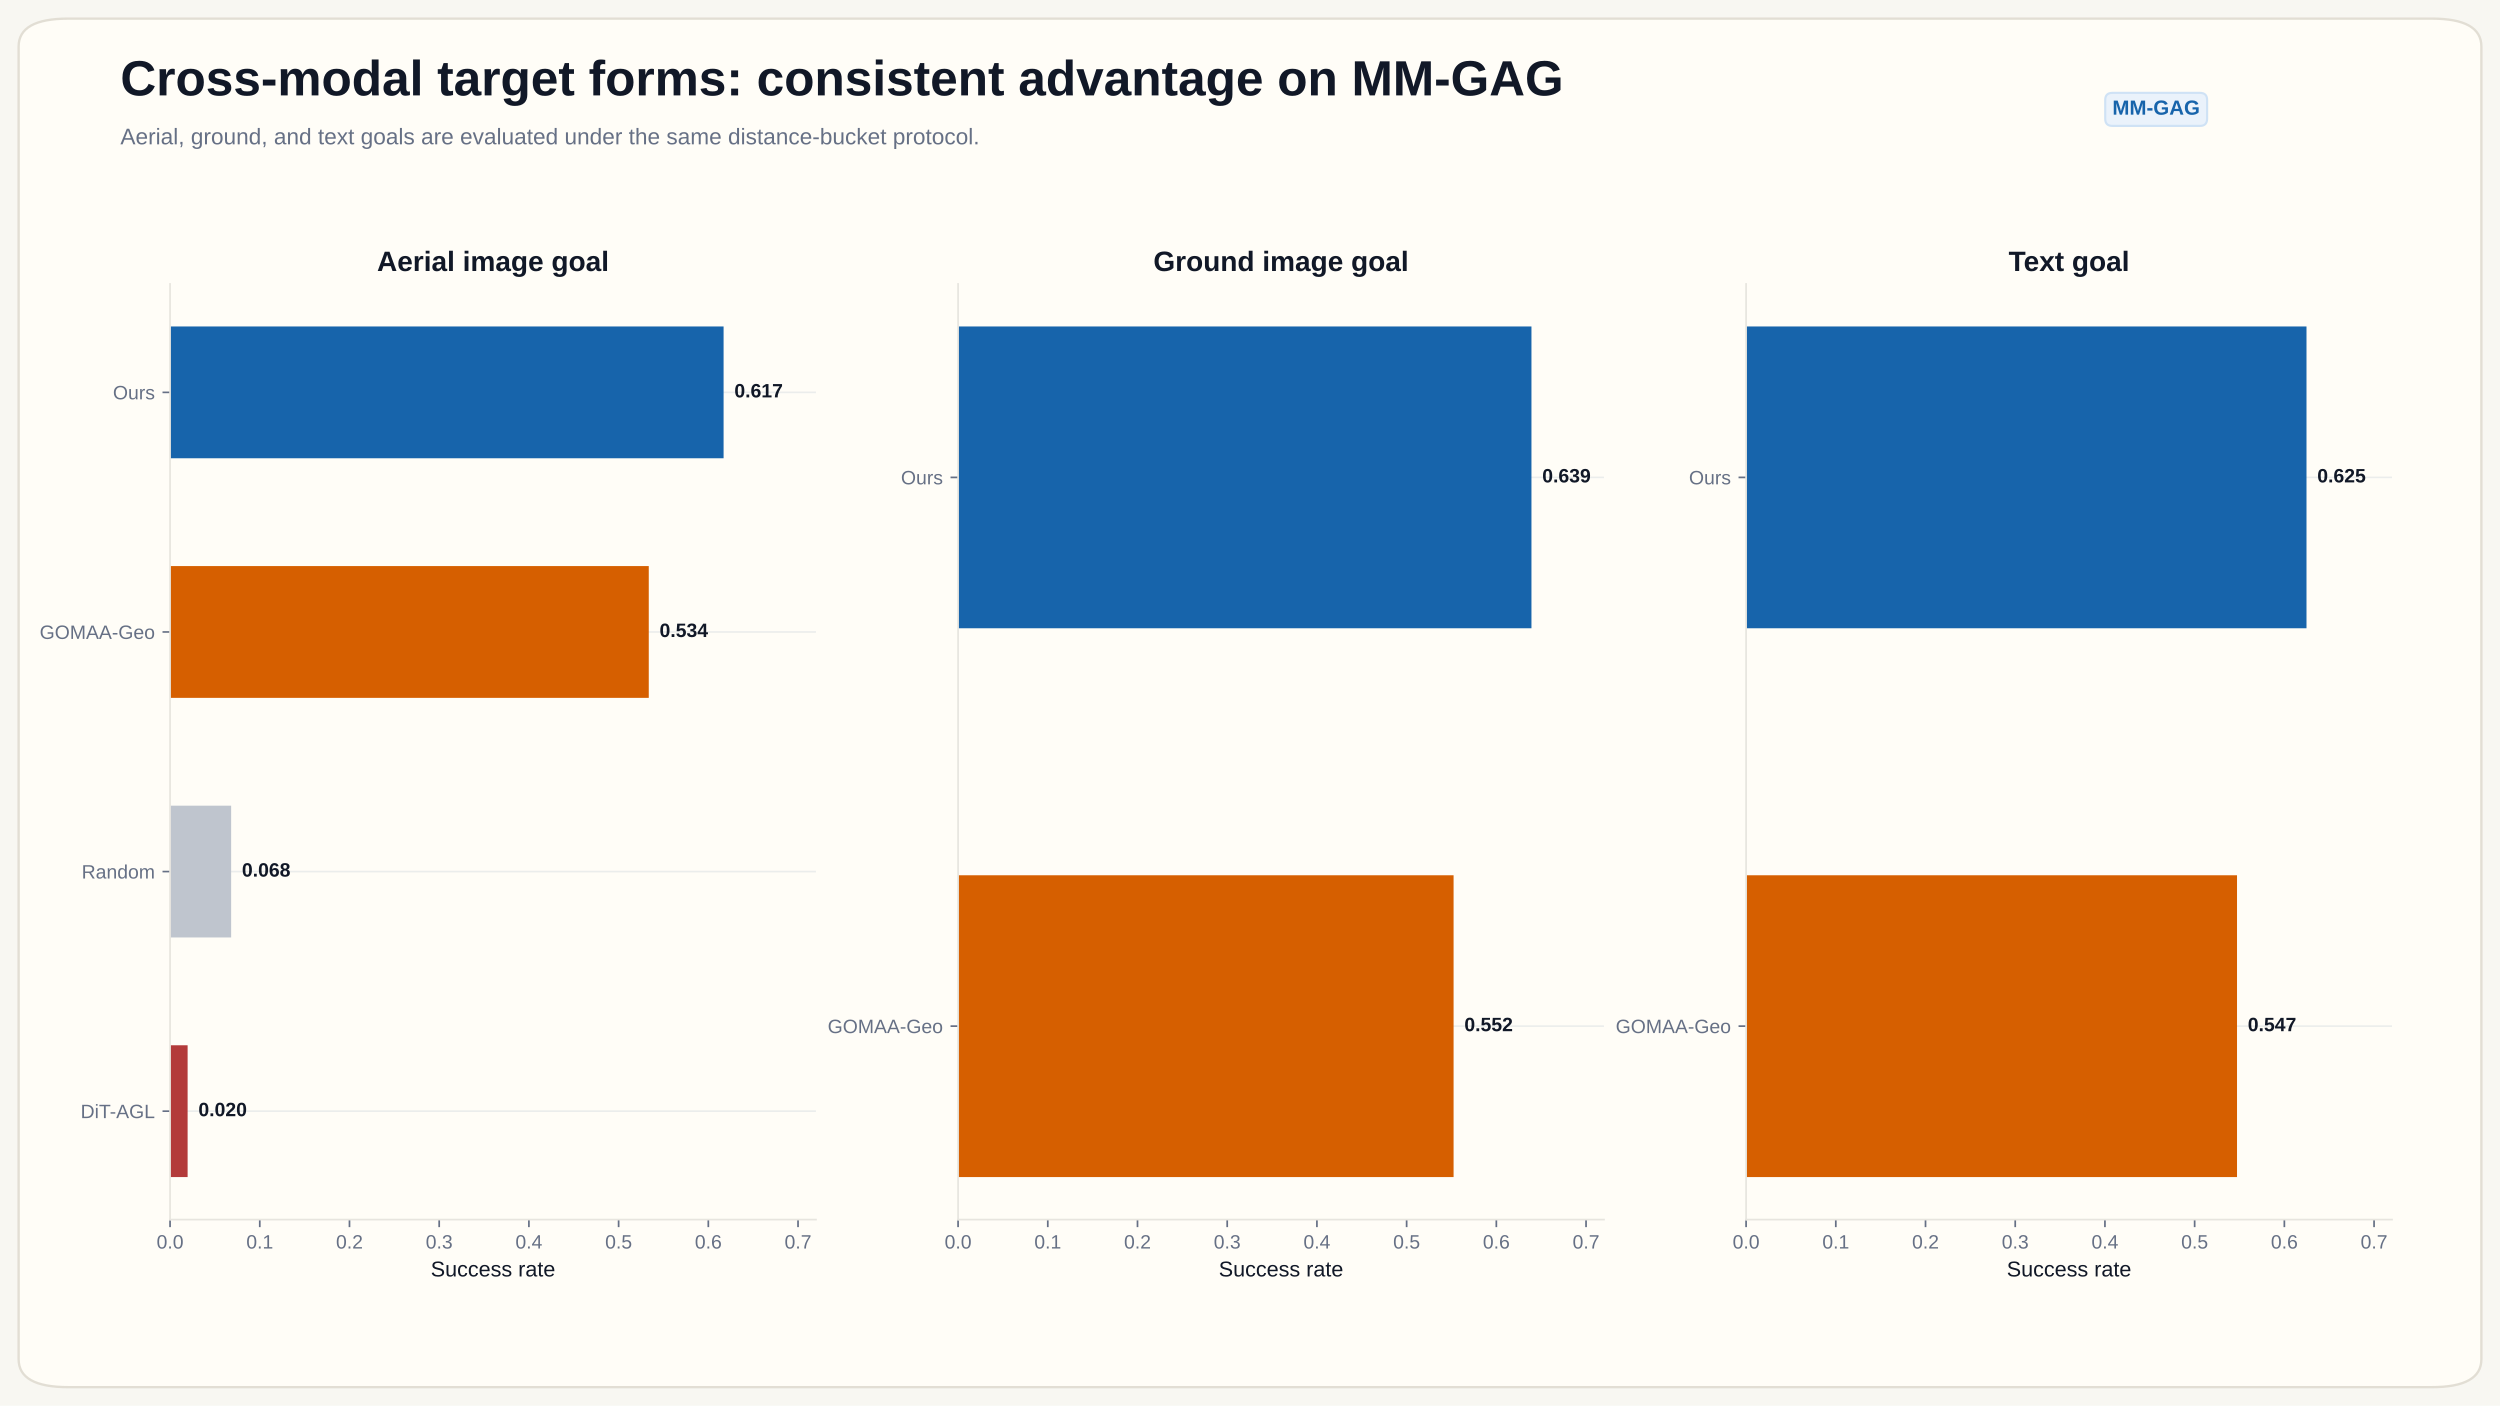
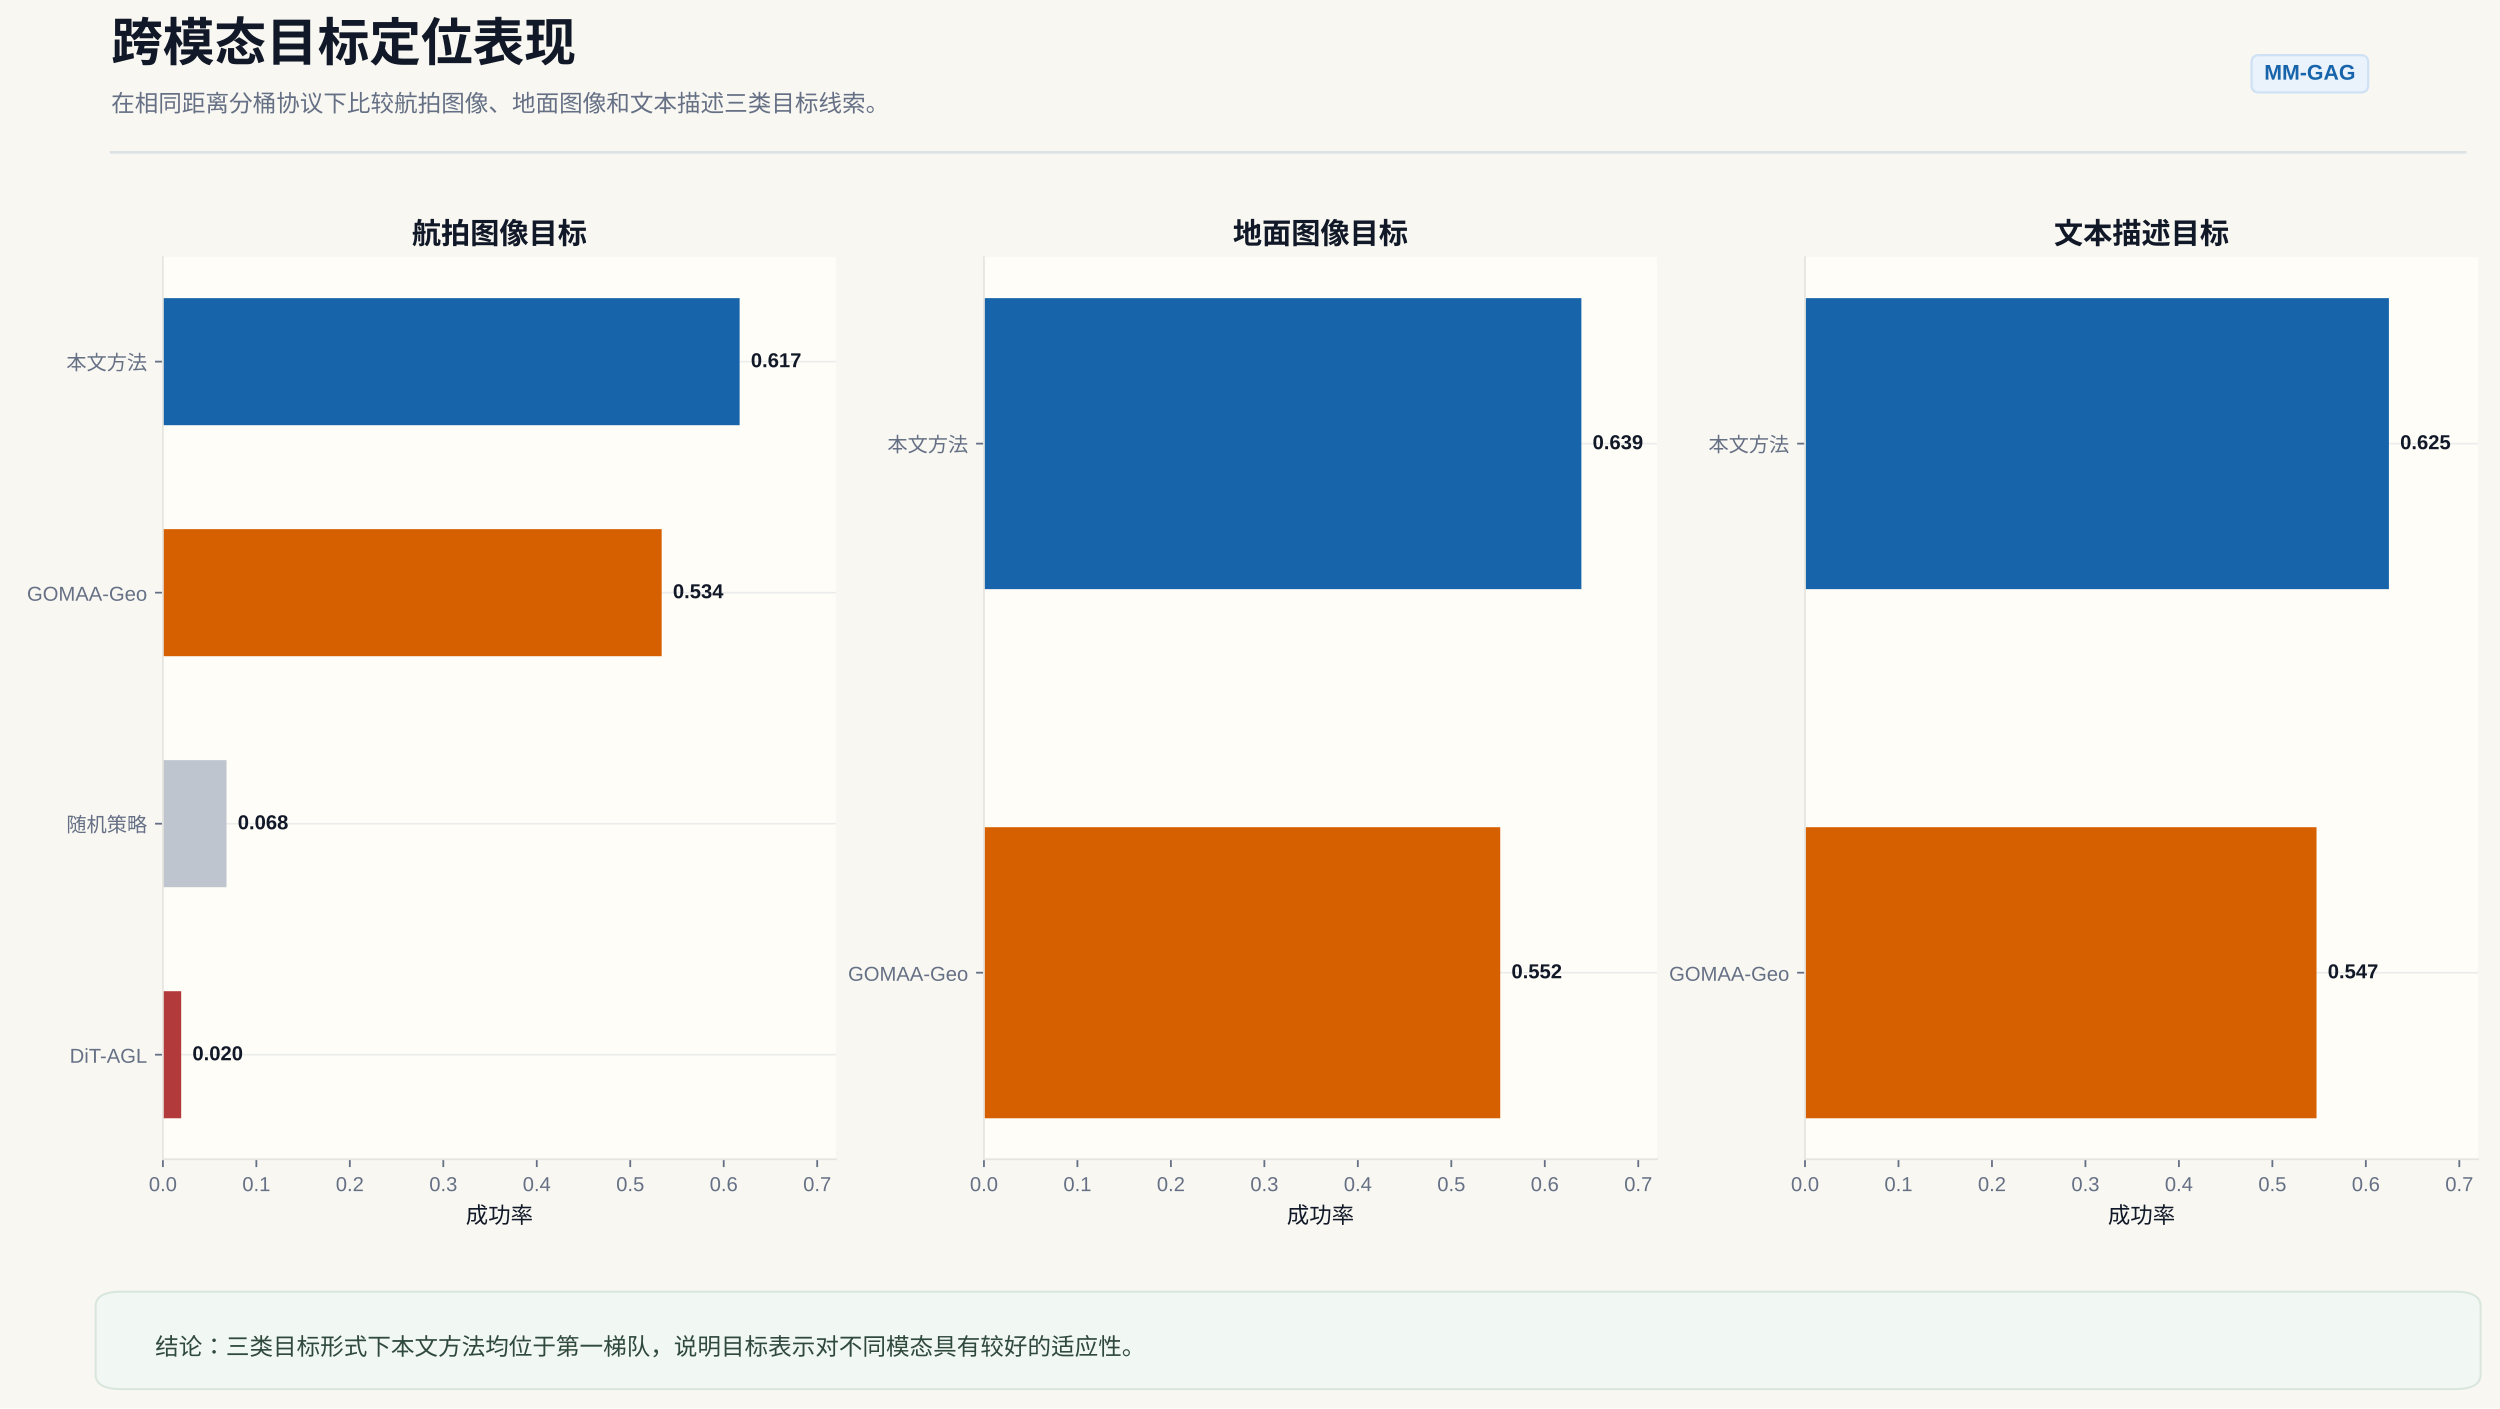
- <svg xmlns="http://www.w3.org/2000/svg" xmlns:xlink="http://www.w3.org/1999/xlink" width="1160.064pt" height="652.32pt" viewBox="0 0 1160.064 652.32" version="1.1">
+ <svg xmlns="http://www.w3.org/2000/svg" xmlns:xlink="http://www.w3.org/1999/xlink" width="1113.372pt" height="627.29pt" viewBox="0 0 1113.372 627.29" version="1.1">
  <defs>
    <style type="text/css">*{stroke-linejoin: round; stroke-linecap: butt}</style>
  </defs>
  <g id="figure_1">
    <g id="patch_1">
-       <path d="M 0 652.32 L 1160.064 652.32 L 1160.064 0 L 0 0 z " style="fill: #f8f7f2" />
+       <path d="M 0 627.29 L 1113.372 627.29 L 1113.372 0 L 0 0 z " style="fill: #f8f7f2" />
    </g>
    <g id="patch_2">
-       <path d="M 31.68 643.68 L 1128.384 643.68 Q 1151.424 643.68 1151.424 630.72 L 1151.424 21.6 Q 1151.424 8.64 1128.384 8.64 L 31.68 8.64 Q 8.64 8.64 8.64 21.6 L 8.64 630.72 Q 8.64 643.68 31.68 643.68 z " style="fill: #fffdf7; stroke: #e2ded4; stroke-width: 1.1; stroke-linejoin: miter" />
+       <path d="M 54.108 618.65 L 1093.212 618.65 Q 1104.732 618.65 1104.732 612.17 L 1104.732 581.714 Q 1104.732 575.234 1093.212 575.234 L 54.108 575.234 Q 42.588 575.234 42.588 581.714 L 42.588 612.17 Q 42.588 618.65 54.108 618.65 z " style="fill: #f1f7f3; stroke: #d9e6dd; stroke-width: 0.9; stroke-linejoin: miter" />
    </g>
    <g id="axes_1">
      <g id="patch_3">
-         <path d="M 78.912 565.92 L 378.633 565.92 L 378.633 131.76 L 78.912 131.76 z " style="fill: #fffdf7" />
+         <path d="M 72.54 516.266 L 372.261 516.266 L 372.261 114.506 L 72.54 114.506 z " style="fill: #fffdf7" />
      </g>
      <g id="matplotlib.axis_1">
        <g id="xtick_1">
          <g id="line2d_1">
            <defs>
-               <path id="m57321b0746" d="M 0 0 L 0 3.5 " style="stroke: #667085; stroke-width: 0.8" />
+               <path id="m4622703b9e" d="M 0 0 L 0 3.5 " style="stroke: #667085; stroke-width: 0.8" />
            </defs>
            <g>
-               <use xlink:href="#m57321b0746" x="78.912" y="565.92" style="fill: #667085; stroke: #667085; stroke-width: 0.8" />
+               <use xlink:href="#m4622703b9e" x="72.54" y="516.266" style="fill: #667085; stroke: #667085; stroke-width: 0.8" />
            </g>
          </g>
          <g id="text_1">
-             <text style="fill: #667085; font: 9px 'Arial', 'DejaVu Sans', 'Helvetica', sans-serif; text-anchor: middle" x="78.912" y="579.362" transform="rotate(-0 78.912 579.362)">0.0</text>
+             <text style="fill: #667085; font: 9px 'Microsoft YaHei', 'SimHei', 'Arial', 'DejaVu Sans', 'Helvetica', sans-serif; text-anchor: middle" x="72.54" y="530.46" transform="rotate(-0 72.53969 530.46)">0.0</text>
          </g>
        </g>
        <g id="xtick_2">
          <g id="line2d_2">
            <g>
-               <use xlink:href="#m57321b0746" x="120.54" y="565.92" style="fill: #667085; stroke: #667085; stroke-width: 0.8" />
+               <use xlink:href="#m4622703b9e" x="114.168" y="516.266" style="fill: #667085; stroke: #667085; stroke-width: 0.8" />
            </g>
          </g>
          <g id="text_2">
-             <text style="fill: #667085; font: 9px 'Arial', 'DejaVu Sans', 'Helvetica', sans-serif; text-anchor: middle" x="120.54" y="579.362" transform="rotate(-0 120.5399 579.362)">0.1</text>
+             <text style="fill: #667085; font: 9px 'Microsoft YaHei', 'SimHei', 'Arial', 'DejaVu Sans', 'Helvetica', sans-serif; text-anchor: middle" x="114.168" y="530.46" transform="rotate(-0 114.1676 530.46)">0.1</text>
          </g>
        </g>
        <g id="xtick_3">
          <g id="line2d_3">
            <g>
-               <use xlink:href="#m57321b0746" x="162.168" y="565.92" style="fill: #667085; stroke: #667085; stroke-width: 0.8" />
+               <use xlink:href="#m4622703b9e" x="155.796" y="516.266" style="fill: #667085; stroke: #667085; stroke-width: 0.8" />
            </g>
          </g>
          <g id="text_3">
-             <text style="fill: #667085; font: 9px 'Arial', 'DejaVu Sans', 'Helvetica', sans-serif; text-anchor: middle" x="162.168" y="579.362" transform="rotate(-0 162.1678 579.362)">0.2</text>
+             <text style="fill: #667085; font: 9px 'Microsoft YaHei', 'SimHei', 'Arial', 'DejaVu Sans', 'Helvetica', sans-serif; text-anchor: middle" x="155.796" y="530.46" transform="rotate(-0 155.7955 530.46)">0.2</text>
          </g>
        </g>
        <g id="xtick_4">
          <g id="line2d_4">
            <g>
-               <use xlink:href="#m57321b0746" x="203.796" y="565.92" style="fill: #667085; stroke: #667085; stroke-width: 0.8" />
+               <use xlink:href="#m4622703b9e" x="197.423" y="516.266" style="fill: #667085; stroke: #667085; stroke-width: 0.8" />
            </g>
          </g>
          <g id="text_4">
-             <text style="fill: #667085; font: 9px 'Arial', 'DejaVu Sans', 'Helvetica', sans-serif; text-anchor: middle" x="203.796" y="579.362" transform="rotate(-0 203.7957 579.362)">0.3</text>
+             <text style="fill: #667085; font: 9px 'Microsoft YaHei', 'SimHei', 'Arial', 'DejaVu Sans', 'Helvetica', sans-serif; text-anchor: middle" x="197.423" y="530.46" transform="rotate(-0 197.4234 530.46)">0.3</text>
          </g>
        </g>
        <g id="xtick_5">
          <g id="line2d_5">
            <g>
-               <use xlink:href="#m57321b0746" x="245.424" y="565.92" style="fill: #667085; stroke: #667085; stroke-width: 0.8" />
+               <use xlink:href="#m4622703b9e" x="239.051" y="516.266" style="fill: #667085; stroke: #667085; stroke-width: 0.8" />
            </g>
          </g>
          <g id="text_5">
-             <text style="fill: #667085; font: 9px 'Arial', 'DejaVu Sans', 'Helvetica', sans-serif; text-anchor: middle" x="245.424" y="579.362" transform="rotate(-0 245.4236 579.362)">0.4</text>
+             <text style="fill: #667085; font: 9px 'Microsoft YaHei', 'SimHei', 'Arial', 'DejaVu Sans', 'Helvetica', sans-serif; text-anchor: middle" x="239.051" y="530.46" transform="rotate(-0 239.0513 530.46)">0.4</text>
          </g>
        </g>
        <g id="xtick_6">
          <g id="line2d_6">
            <g>
-               <use xlink:href="#m57321b0746" x="287.052" y="565.92" style="fill: #667085; stroke: #667085; stroke-width: 0.8" />
+               <use xlink:href="#m4622703b9e" x="280.679" y="516.266" style="fill: #667085; stroke: #667085; stroke-width: 0.8" />
            </g>
          </g>
          <g id="text_6">
-             <text style="fill: #667085; font: 9px 'Arial', 'DejaVu Sans', 'Helvetica', sans-serif; text-anchor: middle" x="287.052" y="579.362" transform="rotate(-0 287.0515 579.362)">0.5</text>
+             <text style="fill: #667085; font: 9px 'Microsoft YaHei', 'SimHei', 'Arial', 'DejaVu Sans', 'Helvetica', sans-serif; text-anchor: middle" x="280.679" y="530.46" transform="rotate(-0 280.6792 530.46)">0.5</text>
          </g>
        </g>
        <g id="xtick_7">
          <g id="line2d_7">
            <g>
-               <use xlink:href="#m57321b0746" x="328.679" y="565.92" style="fill: #667085; stroke: #667085; stroke-width: 0.8" />
+               <use xlink:href="#m4622703b9e" x="322.307" y="516.266" style="fill: #667085; stroke: #667085; stroke-width: 0.8" />
            </g>
          </g>
          <g id="text_7">
-             <text style="fill: #667085; font: 9px 'Arial', 'DejaVu Sans', 'Helvetica', sans-serif; text-anchor: middle" x="328.679" y="579.362" transform="rotate(-0 328.6794 579.362)">0.6</text>
+             <text style="fill: #667085; font: 9px 'Microsoft YaHei', 'SimHei', 'Arial', 'DejaVu Sans', 'Helvetica', sans-serif; text-anchor: middle" x="322.307" y="530.46" transform="rotate(-0 322.3071 530.46)">0.6</text>
          </g>
        </g>
        <g id="xtick_8">
          <g id="line2d_8">
            <g>
-               <use xlink:href="#m57321b0746" x="370.307" y="565.92" style="fill: #667085; stroke: #667085; stroke-width: 0.8" />
+               <use xlink:href="#m4622703b9e" x="363.935" y="516.266" style="fill: #667085; stroke: #667085; stroke-width: 0.8" />
            </g>
          </g>
          <g id="text_8">
-             <text style="fill: #667085; font: 9px 'Arial', 'DejaVu Sans', 'Helvetica', sans-serif; text-anchor: middle" x="370.307" y="579.362" transform="rotate(-0 370.3073 579.362)">0.7</text>
+             <text style="fill: #667085; font: 9px 'Microsoft YaHei', 'SimHei', 'Arial', 'DejaVu Sans', 'Helvetica', sans-serif; text-anchor: middle" x="363.935" y="530.46" transform="rotate(-0 363.935 530.46)">0.7</text>
          </g>
        </g>
        <g id="text_9">
-           <text style="fill: #111827; font: 10px 'Arial', 'DejaVu Sans', 'Helvetica', sans-serif; text-anchor: middle" x="228.772" y="592.309" transform="rotate(-0 228.7725 592.3086)">Success rate</text>
+           <text style="fill: #111827; font: 10px 'Microsoft YaHei', 'SimHei', 'Arial', 'DejaVu Sans', 'Helvetica', sans-serif; text-anchor: middle" x="222.4" y="544.691" transform="rotate(-0 222.4002 544.6911)">成功率</text>
        </g>
      </g>
      <g id="matplotlib.axis_2">
        <g id="ytick_1">
          <g id="line2d_9">
-             <path d="M 78.912 515.611 L 378.633 515.611 " clip-path="url(#p03fe9d883c)" style="fill: none; stroke: #cbd3dc; stroke-opacity: 0.38; stroke-width: 0.75; stroke-linecap: square" />
+             <path d="M 72.54 469.711 L 372.261 469.711 " clip-path="url(#p944c4568ec)" style="fill: none; stroke: #cbd3dc; stroke-opacity: 0.38; stroke-width: 0.75; stroke-linecap: square" />
          </g>
          <g id="line2d_10">
            <defs>
-               <path id="mf13cd14698" d="M 0 0 L -3.5 0 " style="stroke: #667085; stroke-width: 0.8" />
+               <path id="mf9c8699736" d="M 0 0 L -3.5 0 " style="stroke: #667085; stroke-width: 0.8" />
            </defs>
            <g>
-               <use xlink:href="#mf13cd14698" x="78.912" y="515.611" style="fill: #667085; stroke: #667085; stroke-width: 0.8" />
+               <use xlink:href="#mf9c8699736" x="72.54" y="469.711" style="fill: #667085; stroke: #667085; stroke-width: 0.8" />
            </g>
          </g>
          <g id="text_10">
-             <text style="fill: #667085; font: 9px 'Arial', 'DejaVu Sans', 'Helvetica', sans-serif; text-anchor: end" x="71.912" y="518.832" transform="rotate(-0 71.912 518.8318)">DiT-AGL</text>
+             <text style="fill: #667085; font: 9px 'Microsoft YaHei', 'SimHei', 'Arial', 'DejaVu Sans', 'Helvetica', sans-serif; text-anchor: end" x="65.54" y="473.308" transform="rotate(-0 65.53969 473.308)">DiT-AGL</text>
          </g>
        </g>
        <g id="ytick_2">
          <g id="line2d_11">
-             <path d="M 78.912 404.43 L 378.633 404.43 " clip-path="url(#p03fe9d883c)" style="fill: none; stroke: #cbd3dc; stroke-opacity: 0.38; stroke-width: 0.75; stroke-linecap: square" />
+             <path d="M 72.54 366.827 L 372.261 366.827 " clip-path="url(#p944c4568ec)" style="fill: none; stroke: #cbd3dc; stroke-opacity: 0.38; stroke-width: 0.75; stroke-linecap: square" />
          </g>
          <g id="line2d_12">
            <g>
-               <use xlink:href="#mf13cd14698" x="78.912" y="404.43" style="fill: #667085; stroke: #667085; stroke-width: 0.8" />
+               <use xlink:href="#mf9c8699736" x="72.54" y="366.827" style="fill: #667085; stroke: #667085; stroke-width: 0.8" />
            </g>
          </g>
          <g id="text_11">
-             <text style="fill: #667085; font: 9px 'Arial', 'DejaVu Sans', 'Helvetica', sans-serif; text-anchor: end" x="71.912" y="407.651" transform="rotate(-0 71.912 407.6513)">Random</text>
+             <text style="fill: #667085; font: 9px 'Microsoft YaHei', 'SimHei', 'Arial', 'DejaVu Sans', 'Helvetica', sans-serif; text-anchor: end" x="65.54" y="370.425" transform="rotate(-0 65.53969 370.4246)">随机策略</text>
          </g>
        </g>
        <g id="ytick_3">
          <g id="line2d_13">
-             <path d="M 78.912 293.25 L 378.633 293.25 " clip-path="url(#p03fe9d883c)" style="fill: none; stroke: #cbd3dc; stroke-opacity: 0.38; stroke-width: 0.75; stroke-linecap: square" />
+             <path d="M 72.54 263.944 L 372.261 263.944 " clip-path="url(#p944c4568ec)" style="fill: none; stroke: #cbd3dc; stroke-opacity: 0.38; stroke-width: 0.75; stroke-linecap: square" />
          </g>
          <g id="line2d_14">
            <g>
-               <use xlink:href="#mf13cd14698" x="78.912" y="293.25" style="fill: #667085; stroke: #667085; stroke-width: 0.8" />
+               <use xlink:href="#mf9c8699736" x="72.54" y="263.944" style="fill: #667085; stroke: #667085; stroke-width: 0.8" />
            </g>
          </g>
          <g id="text_12">
-             <text style="fill: #667085; font: 9px 'Arial', 'DejaVu Sans', 'Helvetica', sans-serif; text-anchor: end" x="71.912" y="296.471" transform="rotate(-0 71.912 296.4707)">GOMAA-Geo</text>
+             <text style="fill: #667085; font: 9px 'Microsoft YaHei', 'SimHei', 'Arial', 'DejaVu Sans', 'Helvetica', sans-serif; text-anchor: end" x="65.54" y="267.541" transform="rotate(-0 65.53969 267.5411)">GOMAA-Geo</text>
          </g>
        </g>
        <g id="ytick_4">
          <g id="line2d_15">
-             <path d="M 78.912 182.069 L 378.633 182.069 " clip-path="url(#p03fe9d883c)" style="fill: none; stroke: #cbd3dc; stroke-opacity: 0.38; stroke-width: 0.75; stroke-linecap: square" />
+             <path d="M 72.54 161.06 L 372.261 161.06 " clip-path="url(#p944c4568ec)" style="fill: none; stroke: #cbd3dc; stroke-opacity: 0.38; stroke-width: 0.75; stroke-linecap: square" />
          </g>
          <g id="line2d_16">
            <g>
-               <use xlink:href="#mf13cd14698" x="78.912" y="182.069" style="fill: #667085; stroke: #667085; stroke-width: 0.8" />
+               <use xlink:href="#mf9c8699736" x="72.54" y="161.06" style="fill: #667085; stroke: #667085; stroke-width: 0.8" />
            </g>
          </g>
          <g id="text_13">
-             <text style="fill: #667085; font: 9px 'Arial', 'DejaVu Sans', 'Helvetica', sans-serif; text-anchor: end" x="71.912" y="185.29" transform="rotate(-0 71.912 185.2902)">Ours</text>
+             <text style="fill: #667085; font: 9px 'Microsoft YaHei', 'SimHei', 'Arial', 'DejaVu Sans', 'Helvetica', sans-serif; text-anchor: end" x="65.54" y="164.658" transform="rotate(-0 65.53969 164.6576)">本文方法</text>
          </g>
        </g>
      </g>
      <g id="patch_4">
-         <path d="M 78.912 546.185 L 87.06 546.185 L 87.06 485.036 L 78.912 485.036 z " clip-path="url(#p03fe9d883c)" style="fill: #b33a3a" />
+         <path d="M 72.54 498.004 L 80.688 498.004 L 80.688 441.418 L 72.54 441.418 z " clip-path="url(#p944c4568ec)" style="fill: #b33a3a" />
      </g>
      <g id="patch_5">
-         <path d="M 78.912 435.005 L 107.254 435.005 L 107.254 373.856 L 78.912 373.856 z " clip-path="url(#p03fe9d883c)" style="fill: #bfc5ce" />
+         <path d="M 72.54 395.12 L 100.882 395.12 L 100.882 338.534 L 72.54 338.534 z " clip-path="url(#p944c4568ec)" style="fill: #bfc5ce" />
      </g>
      <g id="patch_6">
-         <path d="M 78.912 323.824 L 301.046 323.824 L 301.046 262.675 L 78.912 262.675 z " clip-path="url(#p03fe9d883c)" style="fill: #d65f00" />
+         <path d="M 72.54 292.237 L 294.673 292.237 L 294.673 235.651 L 72.54 235.651 z " clip-path="url(#p944c4568ec)" style="fill: #d65f00" />
      </g>
      <g id="patch_7">
-         <path d="M 78.912 212.644 L 335.765 212.644 L 335.765 151.495 L 78.912 151.495 z " clip-path="url(#p03fe9d883c)" style="fill: #1764ab" />
+         <path d="M 72.54 189.353 L 329.393 189.353 L 329.393 132.767 L 72.54 132.767 z " clip-path="url(#p944c4568ec)" style="fill: #1764ab" />
      </g>
      <g id="patch_8">
-         <path d="M 78.912 565.92 L 78.912 131.76 " style="fill: none; stroke: #e7e5df; stroke-width: 0.8; stroke-linejoin: miter; stroke-linecap: square" />
+         <path d="M 72.54 516.266 L 72.54 114.506 " style="fill: none; stroke: #e7e5df; stroke-width: 0.8; stroke-linejoin: miter; stroke-linecap: square" />
      </g>
      <g id="patch_9">
-         <path d="M 78.912 565.92 L 378.633 565.92 " style="fill: none; stroke: #e7e5df; stroke-width: 0.8; stroke-linejoin: miter; stroke-linecap: square" />
+         <path d="M 72.54 516.266 L 372.261 516.266 " style="fill: none; stroke: #e7e5df; stroke-width: 0.8; stroke-linejoin: miter; stroke-linecap: square" />
      </g>
      <g id="text_14">
-         <text style="fill: #111827; font: 700 9px 'Arial', 'DejaVu Sans', 'Helvetica', sans-serif; text-anchor: start" x="92.056" y="517.944" transform="rotate(-0 92.05579 517.9438)">0.020</text>
+         <text style="fill: #111827; font: 700 9px 'Microsoft YaHei', 'SimHei', 'Arial', 'DejaVu Sans', 'Helvetica', sans-serif; text-anchor: start" x="85.683" y="472.189" transform="rotate(-0 85.68348 472.1894)">0.020</text>
      </g>
      <g id="text_15">
-         <text style="fill: #111827; font: 700 9px 'Arial', 'DejaVu Sans', 'Helvetica', sans-serif; text-anchor: start" x="112.25" y="406.763" transform="rotate(-0 112.2498 406.7632)">0.068</text>
+         <text style="fill: #111827; font: 700 9px 'Microsoft YaHei', 'SimHei', 'Arial', 'DejaVu Sans', 'Helvetica', sans-serif; text-anchor: start" x="105.877" y="369.306" transform="rotate(-0 105.8774 369.3059)">0.068</text>
      </g>
      <g id="text_16">
-         <text style="fill: #111827; font: 700 9px 'Arial', 'DejaVu Sans', 'Helvetica', sans-serif; text-anchor: start" x="306.041" y="295.583" transform="rotate(-0 306.0409 295.5827)">0.534</text>
+         <text style="fill: #111827; font: 700 9px 'Microsoft YaHei', 'SimHei', 'Arial', 'DejaVu Sans', 'Helvetica', sans-serif; text-anchor: start" x="299.669" y="266.422" transform="rotate(-0 299.6686 266.4224)">0.534</text>
      </g>
      <g id="text_17">
-         <text style="fill: #111827; font: 700 9px 'Arial', 'DejaVu Sans', 'Helvetica', sans-serif; text-anchor: start" x="340.76" y="184.402" transform="rotate(-0 340.7604 184.4022)">0.617</text>
+         <text style="fill: #111827; font: 700 9px 'Microsoft YaHei', 'SimHei', 'Arial', 'DejaVu Sans', 'Helvetica', sans-serif; text-anchor: start" x="334.388" y="163.539" transform="rotate(-0 334.3881 163.5389)">0.617</text>
      </g>
      <g id="text_18">
-         <text style="fill: #111827; font: 700 13px 'Arial', 'DejaVu Sans', 'Helvetica', sans-serif; text-anchor: middle" x="228.772" y="125.76" transform="rotate(-0 228.7725 125.76)">Aerial image goal</text>
+         <text style="fill: #111827; font: 700 13px 'Microsoft YaHei', 'SimHei', 'Arial', 'DejaVu Sans', 'Helvetica', sans-serif; text-anchor: middle" x="222.4" y="108.506" transform="rotate(-0 222.4002 108.5056)">航拍图像目标</text>
      </g>
    </g>
    <g id="axes_2">
      <g id="patch_10">
-         <path d="M 444.572 565.92 L 744.292 565.92 L 744.292 131.76 L 444.572 131.76 z " style="fill: #fffdf7" />
+         <path d="M 438.199 516.266 L 737.92 516.266 L 737.92 114.506 L 438.199 114.506 z " style="fill: #fffdf7" />
      </g>
      <g id="matplotlib.axis_3">
        <g id="xtick_9">
          <g id="line2d_17">
            <g>
-               <use xlink:href="#m57321b0746" x="444.572" y="565.92" style="fill: #667085; stroke: #667085; stroke-width: 0.8" />
+               <use xlink:href="#m4622703b9e" x="438.199" y="516.266" style="fill: #667085; stroke: #667085; stroke-width: 0.8" />
            </g>
          </g>
          <g id="text_19">
-             <text style="fill: #667085; font: 9px 'Arial', 'DejaVu Sans', 'Helvetica', sans-serif; text-anchor: middle" x="444.572" y="579.362" transform="rotate(-0 444.5715 579.362)">0.0</text>
+             <text style="fill: #667085; font: 9px 'Microsoft YaHei', 'SimHei', 'Arial', 'DejaVu Sans', 'Helvetica', sans-serif; text-anchor: middle" x="438.199" y="530.46" transform="rotate(-0 438.1992 530.46)">0.0</text>
          </g>
        </g>
        <g id="xtick_10">
          <g id="line2d_18">
            <g>
-               <use xlink:href="#m57321b0746" x="486.199" y="565.92" style="fill: #667085; stroke: #667085; stroke-width: 0.8" />
+               <use xlink:href="#m4622703b9e" x="479.827" y="516.266" style="fill: #667085; stroke: #667085; stroke-width: 0.8" />
            </g>
          </g>
          <g id="text_20">
-             <text style="fill: #667085; font: 9px 'Arial', 'DejaVu Sans', 'Helvetica', sans-serif; text-anchor: middle" x="486.199" y="579.362" transform="rotate(-0 486.1994 579.362)">0.1</text>
+             <text style="fill: #667085; font: 9px 'Microsoft YaHei', 'SimHei', 'Arial', 'DejaVu Sans', 'Helvetica', sans-serif; text-anchor: middle" x="479.827" y="530.46" transform="rotate(-0 479.8271 530.46)">0.1</text>
          </g>
        </g>
        <g id="xtick_11">
          <g id="line2d_19">
            <g>
-               <use xlink:href="#m57321b0746" x="527.827" y="565.92" style="fill: #667085; stroke: #667085; stroke-width: 0.8" />
+               <use xlink:href="#m4622703b9e" x="521.455" y="516.266" style="fill: #667085; stroke: #667085; stroke-width: 0.8" />
            </g>
          </g>
          <g id="text_21">
-             <text style="fill: #667085; font: 9px 'Arial', 'DejaVu Sans', 'Helvetica', sans-serif; text-anchor: middle" x="527.827" y="579.362" transform="rotate(-0 527.8273 579.362)">0.2</text>
+             <text style="fill: #667085; font: 9px 'Microsoft YaHei', 'SimHei', 'Arial', 'DejaVu Sans', 'Helvetica', sans-serif; text-anchor: middle" x="521.455" y="530.46" transform="rotate(-0 521.455 530.46)">0.2</text>
          </g>
        </g>
        <g id="xtick_12">
          <g id="line2d_20">
            <g>
-               <use xlink:href="#m57321b0746" x="569.455" y="565.92" style="fill: #667085; stroke: #667085; stroke-width: 0.8" />
+               <use xlink:href="#m4622703b9e" x="563.083" y="516.266" style="fill: #667085; stroke: #667085; stroke-width: 0.8" />
            </g>
          </g>
          <g id="text_22">
-             <text style="fill: #667085; font: 9px 'Arial', 'DejaVu Sans', 'Helvetica', sans-serif; text-anchor: middle" x="569.455" y="579.362" transform="rotate(-0 569.4553 579.362)">0.3</text>
+             <text style="fill: #667085; font: 9px 'Microsoft YaHei', 'SimHei', 'Arial', 'DejaVu Sans', 'Helvetica', sans-serif; text-anchor: middle" x="563.083" y="530.46" transform="rotate(-0 563.0829 530.46)">0.3</text>
          </g>
        </g>
        <g id="xtick_13">
          <g id="line2d_21">
            <g>
-               <use xlink:href="#m57321b0746" x="611.083" y="565.92" style="fill: #667085; stroke: #667085; stroke-width: 0.8" />
+               <use xlink:href="#m4622703b9e" x="604.711" y="516.266" style="fill: #667085; stroke: #667085; stroke-width: 0.8" />
            </g>
          </g>
          <g id="text_23">
-             <text style="fill: #667085; font: 9px 'Arial', 'DejaVu Sans', 'Helvetica', sans-serif; text-anchor: middle" x="611.083" y="579.362" transform="rotate(-0 611.0832 579.362)">0.4</text>
+             <text style="fill: #667085; font: 9px 'Microsoft YaHei', 'SimHei', 'Arial', 'DejaVu Sans', 'Helvetica', sans-serif; text-anchor: middle" x="604.711" y="530.46" transform="rotate(-0 604.7109 530.46)">0.4</text>
          </g>
        </g>
        <g id="xtick_14">
          <g id="line2d_22">
            <g>
-               <use xlink:href="#m57321b0746" x="652.711" y="565.92" style="fill: #667085; stroke: #667085; stroke-width: 0.8" />
+               <use xlink:href="#m4622703b9e" x="646.339" y="516.266" style="fill: #667085; stroke: #667085; stroke-width: 0.8" />
            </g>
          </g>
          <g id="text_24">
-             <text style="fill: #667085; font: 9px 'Arial', 'DejaVu Sans', 'Helvetica', sans-serif; text-anchor: middle" x="652.711" y="579.362" transform="rotate(-0 652.7111 579.362)">0.5</text>
+             <text style="fill: #667085; font: 9px 'Microsoft YaHei', 'SimHei', 'Arial', 'DejaVu Sans', 'Helvetica', sans-serif; text-anchor: middle" x="646.339" y="530.46" transform="rotate(-0 646.3388 530.46)">0.5</text>
          </g>
        </g>
        <g id="xtick_15">
          <g id="line2d_23">
            <g>
-               <use xlink:href="#m57321b0746" x="694.339" y="565.92" style="fill: #667085; stroke: #667085; stroke-width: 0.8" />
+               <use xlink:href="#m4622703b9e" x="687.967" y="516.266" style="fill: #667085; stroke: #667085; stroke-width: 0.8" />
            </g>
          </g>
          <g id="text_25">
-             <text style="fill: #667085; font: 9px 'Arial', 'DejaVu Sans', 'Helvetica', sans-serif; text-anchor: middle" x="694.339" y="579.362" transform="rotate(-0 694.339 579.362)">0.6</text>
+             <text style="fill: #667085; font: 9px 'Microsoft YaHei', 'SimHei', 'Arial', 'DejaVu Sans', 'Helvetica', sans-serif; text-anchor: middle" x="687.967" y="530.46" transform="rotate(-0 687.9667 530.46)">0.6</text>
          </g>
        </g>
        <g id="xtick_16">
          <g id="line2d_24">
            <g>
-               <use xlink:href="#m57321b0746" x="735.967" y="565.92" style="fill: #667085; stroke: #667085; stroke-width: 0.8" />
+               <use xlink:href="#m4622703b9e" x="729.595" y="516.266" style="fill: #667085; stroke: #667085; stroke-width: 0.8" />
            </g>
          </g>
          <g id="text_26">
-             <text style="fill: #667085; font: 9px 'Arial', 'DejaVu Sans', 'Helvetica', sans-serif; text-anchor: middle" x="735.967" y="579.362" transform="rotate(-0 735.9669 579.362)">0.7</text>
+             <text style="fill: #667085; font: 9px 'Microsoft YaHei', 'SimHei', 'Arial', 'DejaVu Sans', 'Helvetica', sans-serif; text-anchor: middle" x="729.595" y="530.46" transform="rotate(-0 729.5946 530.46)">0.7</text>
          </g>
        </g>
        <g id="text_27">
-           <text style="fill: #111827; font: 10px 'Arial', 'DejaVu Sans', 'Helvetica', sans-serif; text-anchor: middle" x="594.432" y="592.309" transform="rotate(-0 594.432 592.3086)">Success rate</text>
+           <text style="fill: #111827; font: 10px 'Microsoft YaHei', 'SimHei', 'Arial', 'DejaVu Sans', 'Helvetica', sans-serif; text-anchor: middle" x="588.06" y="544.691" transform="rotate(-0 588.0597 544.6911)">成功率</text>
        </g>
      </g>
      <g id="matplotlib.axis_4">
        <g id="ytick_5">
          <g id="line2d_25">
-             <path d="M 444.572 476.16 L 744.292 476.16 " clip-path="url(#pe58fa329de)" style="fill: none; stroke: #cbd3dc; stroke-opacity: 0.38; stroke-width: 0.75; stroke-linecap: square" />
+             <path d="M 438.199 433.204 L 737.92 433.204 " clip-path="url(#p935c6bbfcc)" style="fill: none; stroke: #cbd3dc; stroke-opacity: 0.38; stroke-width: 0.75; stroke-linecap: square" />
          </g>
          <g id="line2d_26">
            <g>
-               <use xlink:href="#mf13cd14698" x="444.572" y="476.16" style="fill: #667085; stroke: #667085; stroke-width: 0.8" />
+               <use xlink:href="#mf9c8699736" x="438.199" y="433.204" style="fill: #667085; stroke: #667085; stroke-width: 0.8" />
            </g>
          </g>
          <g id="text_28">
-             <text style="fill: #667085; font: 9px 'Arial', 'DejaVu Sans', 'Helvetica', sans-serif; text-anchor: end" x="437.572" y="479.381" transform="rotate(-0 437.5715 479.3807)">GOMAA-Geo</text>
+             <text style="fill: #667085; font: 9px 'Microsoft YaHei', 'SimHei', 'Arial', 'DejaVu Sans', 'Helvetica', sans-serif; text-anchor: end" x="431.199" y="436.801" transform="rotate(-0 431.1992 436.801)">GOMAA-Geo</text>
          </g>
        </g>
        <g id="ytick_6">
          <g id="line2d_27">
-             <path d="M 444.572 221.52 L 744.292 221.52 " clip-path="url(#pe58fa329de)" style="fill: none; stroke: #cbd3dc; stroke-opacity: 0.38; stroke-width: 0.75; stroke-linecap: square" />
+             <path d="M 438.199 197.567 L 737.92 197.567 " clip-path="url(#p935c6bbfcc)" style="fill: none; stroke: #cbd3dc; stroke-opacity: 0.38; stroke-width: 0.75; stroke-linecap: square" />
          </g>
          <g id="line2d_28">
            <g>
-               <use xlink:href="#mf13cd14698" x="444.572" y="221.52" style="fill: #667085; stroke: #667085; stroke-width: 0.8" />
+               <use xlink:href="#mf9c8699736" x="438.199" y="197.567" style="fill: #667085; stroke: #667085; stroke-width: 0.8" />
            </g>
          </g>
          <g id="text_29">
-             <text style="fill: #667085; font: 9px 'Arial', 'DejaVu Sans', 'Helvetica', sans-serif; text-anchor: end" x="437.572" y="224.741" transform="rotate(-0 437.5715 224.7414)">Ours</text>
+             <text style="fill: #667085; font: 9px 'Microsoft YaHei', 'SimHei', 'Arial', 'DejaVu Sans', 'Helvetica', sans-serif; text-anchor: end" x="431.199" y="201.165" transform="rotate(-0 431.1992 201.1646)">本文方法</text>
          </g>
        </g>
      </g>
      <g id="patch_11">
-         <path d="M 444.572 546.185 L 674.499 546.185 L 674.499 406.134 L 444.572 406.134 z " clip-path="url(#pe58fa329de)" style="fill: #d65f00" />
+         <path d="M 438.199 498.004 L 668.127 498.004 L 668.127 368.404 L 438.199 368.404 z " clip-path="url(#p935c6bbfcc)" style="fill: #d65f00" />
      </g>
      <g id="patch_12">
-         <path d="M 444.572 291.546 L 710.636 291.546 L 710.636 151.495 L 444.572 151.495 z " clip-path="url(#pe58fa329de)" style="fill: #1764ab" />
+         <path d="M 438.199 262.367 L 704.264 262.367 L 704.264 132.767 L 438.199 132.767 z " clip-path="url(#p935c6bbfcc)" style="fill: #1764ab" />
      </g>
      <g id="patch_13">
-         <path d="M 444.572 565.92 L 444.572 131.76 " style="fill: none; stroke: #e7e5df; stroke-width: 0.8; stroke-linejoin: miter; stroke-linecap: square" />
+         <path d="M 438.199 516.266 L 438.199 114.506 " style="fill: none; stroke: #e7e5df; stroke-width: 0.8; stroke-linejoin: miter; stroke-linecap: square" />
      </g>
      <g id="patch_14">
-         <path d="M 444.572 565.92 L 744.292 565.92 " style="fill: none; stroke: #e7e5df; stroke-width: 0.8; stroke-linejoin: miter; stroke-linecap: square" />
+         <path d="M 438.199 516.266 L 737.92 516.266 " style="fill: none; stroke: #e7e5df; stroke-width: 0.8; stroke-linejoin: miter; stroke-linecap: square" />
      </g>
      <g id="text_30">
-         <text style="fill: #111827; font: 700 9px 'Arial', 'DejaVu Sans', 'Helvetica', sans-serif; text-anchor: start" x="679.495" y="478.493" transform="rotate(-0 679.4946 478.4926)">0.552</text>
+         <text style="fill: #111827; font: 700 9px 'Microsoft YaHei', 'SimHei', 'Arial', 'DejaVu Sans', 'Helvetica', sans-serif; text-anchor: start" x="673.122" y="435.682" transform="rotate(-0 673.1223 435.6823)">0.552</text>
      </g>
      <g id="text_31">
-         <text style="fill: #111827; font: 700 9px 'Arial', 'DejaVu Sans', 'Helvetica', sans-serif; text-anchor: start" x="715.631" y="223.853" transform="rotate(-0 715.6312 223.8533)">0.639</text>
+         <text style="fill: #111827; font: 700 9px 'Microsoft YaHei', 'SimHei', 'Arial', 'DejaVu Sans', 'Helvetica', sans-serif; text-anchor: start" x="709.259" y="200.046" transform="rotate(-0 709.2589 200.046)">0.639</text>
      </g>
      <g id="text_32">
-         <text style="fill: #111827; font: 700 13px 'Arial', 'DejaVu Sans', 'Helvetica', sans-serif; text-anchor: middle" x="594.432" y="125.76" transform="rotate(-0 594.432 125.76)">Ground image goal</text>
+         <text style="fill: #111827; font: 700 13px 'Microsoft YaHei', 'SimHei', 'Arial', 'DejaVu Sans', 'Helvetica', sans-serif; text-anchor: middle" x="588.06" y="108.506" transform="rotate(-0 588.0597 108.5056)">地面图像目标</text>
      </g>
    </g>
    <g id="axes_3">
      <g id="patch_15">
-         <path d="M 810.231 565.92 L 1109.952 565.92 L 1109.952 131.76 L 810.231 131.76 z " style="fill: #fffdf7" />
+         <path d="M 803.859 516.266 L 1103.58 516.266 L 1103.58 114.506 L 803.859 114.506 z " style="fill: #fffdf7" />
      </g>
      <g id="matplotlib.axis_5">
        <g id="xtick_17">
          <g id="line2d_29">
            <g>
-               <use xlink:href="#m57321b0746" x="810.231" y="565.92" style="fill: #667085; stroke: #667085; stroke-width: 0.8" />
+               <use xlink:href="#m4622703b9e" x="803.859" y="516.266" style="fill: #667085; stroke: #667085; stroke-width: 0.8" />
            </g>
          </g>
          <g id="text_33">
-             <text style="fill: #667085; font: 9px 'Arial', 'DejaVu Sans', 'Helvetica', sans-serif; text-anchor: middle" x="810.231" y="579.362" transform="rotate(-0 810.2311 579.362)">0.0</text>
+             <text style="fill: #667085; font: 9px 'Microsoft YaHei', 'SimHei', 'Arial', 'DejaVu Sans', 'Helvetica', sans-serif; text-anchor: middle" x="803.859" y="530.46" transform="rotate(-0 803.8588 530.46)">0.0</text>
          </g>
        </g>
        <g id="xtick_18">
          <g id="line2d_30">
            <g>
-               <use xlink:href="#m57321b0746" x="851.859" y="565.92" style="fill: #667085; stroke: #667085; stroke-width: 0.8" />
+               <use xlink:href="#m4622703b9e" x="845.487" y="516.266" style="fill: #667085; stroke: #667085; stroke-width: 0.8" />
            </g>
          </g>
          <g id="text_34">
-             <text style="fill: #667085; font: 9px 'Arial', 'DejaVu Sans', 'Helvetica', sans-serif; text-anchor: middle" x="851.859" y="579.362" transform="rotate(-0 851.859 579.362)">0.1</text>
+             <text style="fill: #667085; font: 9px 'Microsoft YaHei', 'SimHei', 'Arial', 'DejaVu Sans', 'Helvetica', sans-serif; text-anchor: middle" x="845.487" y="530.46" transform="rotate(-0 845.4867 530.46)">0.1</text>
          </g>
        </g>
        <g id="xtick_19">
          <g id="line2d_31">
            <g>
-               <use xlink:href="#m57321b0746" x="893.487" y="565.92" style="fill: #667085; stroke: #667085; stroke-width: 0.8" />
+               <use xlink:href="#m4622703b9e" x="887.115" y="516.266" style="fill: #667085; stroke: #667085; stroke-width: 0.8" />
            </g>
          </g>
          <g id="text_35">
-             <text style="fill: #667085; font: 9px 'Arial', 'DejaVu Sans', 'Helvetica', sans-serif; text-anchor: middle" x="893.487" y="579.362" transform="rotate(-0 893.4869 579.362)">0.2</text>
+             <text style="fill: #667085; font: 9px 'Microsoft YaHei', 'SimHei', 'Arial', 'DejaVu Sans', 'Helvetica', sans-serif; text-anchor: middle" x="887.115" y="530.46" transform="rotate(-0 887.1146 530.46)">0.2</text>
          </g>
        </g>
        <g id="xtick_20">
          <g id="line2d_32">
            <g>
-               <use xlink:href="#m57321b0746" x="935.115" y="565.92" style="fill: #667085; stroke: #667085; stroke-width: 0.8" />
+               <use xlink:href="#m4622703b9e" x="928.742" y="516.266" style="fill: #667085; stroke: #667085; stroke-width: 0.8" />
            </g>
          </g>
          <g id="text_36">
-             <text style="fill: #667085; font: 9px 'Arial', 'DejaVu Sans', 'Helvetica', sans-serif; text-anchor: middle" x="935.115" y="579.362" transform="rotate(-0 935.1148 579.362)">0.3</text>
+             <text style="fill: #667085; font: 9px 'Microsoft YaHei', 'SimHei', 'Arial', 'DejaVu Sans', 'Helvetica', sans-serif; text-anchor: middle" x="928.742" y="530.46" transform="rotate(-0 928.7425 530.46)">0.3</text>
          </g>
        </g>
        <g id="xtick_21">
          <g id="line2d_33">
            <g>
-               <use xlink:href="#m57321b0746" x="976.743" y="565.92" style="fill: #667085; stroke: #667085; stroke-width: 0.8" />
+               <use xlink:href="#m4622703b9e" x="970.37" y="516.266" style="fill: #667085; stroke: #667085; stroke-width: 0.8" />
            </g>
          </g>
          <g id="text_37">
-             <text style="fill: #667085; font: 9px 'Arial', 'DejaVu Sans', 'Helvetica', sans-serif; text-anchor: middle" x="976.743" y="579.362" transform="rotate(-0 976.7427 579.362)">0.4</text>
+             <text style="fill: #667085; font: 9px 'Microsoft YaHei', 'SimHei', 'Arial', 'DejaVu Sans', 'Helvetica', sans-serif; text-anchor: middle" x="970.37" y="530.46" transform="rotate(-0 970.3704 530.46)">0.4</text>
          </g>
        </g>
        <g id="xtick_22">
          <g id="line2d_34">
            <g>
-               <use xlink:href="#m57321b0746" x="1018.371" y="565.92" style="fill: #667085; stroke: #667085; stroke-width: 0.8" />
+               <use xlink:href="#m4622703b9e" x="1011.998" y="516.266" style="fill: #667085; stroke: #667085; stroke-width: 0.8" />
            </g>
          </g>
          <g id="text_38">
-             <text style="fill: #667085; font: 9px 'Arial', 'DejaVu Sans', 'Helvetica', sans-serif; text-anchor: middle" x="1018.371" y="579.362" transform="rotate(-0 1018.371 579.362)">0.5</text>
+             <text style="fill: #667085; font: 9px 'Microsoft YaHei', 'SimHei', 'Arial', 'DejaVu Sans', 'Helvetica', sans-serif; text-anchor: middle" x="1011.998" y="530.46" transform="rotate(-0 1011.998 530.46)">0.5</text>
          </g>
        </g>
        <g id="xtick_23">
          <g id="line2d_35">
            <g>
-               <use xlink:href="#m57321b0746" x="1059.999" y="565.92" style="fill: #667085; stroke: #667085; stroke-width: 0.8" />
+               <use xlink:href="#m4622703b9e" x="1053.626" y="516.266" style="fill: #667085; stroke: #667085; stroke-width: 0.8" />
            </g>
          </g>
          <g id="text_39">
-             <text style="fill: #667085; font: 9px 'Arial', 'DejaVu Sans', 'Helvetica', sans-serif; text-anchor: middle" x="1059.999" y="579.362" transform="rotate(-0 1059.999 579.362)">0.6</text>
+             <text style="fill: #667085; font: 9px 'Microsoft YaHei', 'SimHei', 'Arial', 'DejaVu Sans', 'Helvetica', sans-serif; text-anchor: middle" x="1053.626" y="530.46" transform="rotate(-0 1053.626 530.46)">0.6</text>
          </g>
        </g>
        <g id="xtick_24">
          <g id="line2d_36">
            <g>
-               <use xlink:href="#m57321b0746" x="1101.626" y="565.92" style="fill: #667085; stroke: #667085; stroke-width: 0.8" />
+               <use xlink:href="#m4622703b9e" x="1095.254" y="516.266" style="fill: #667085; stroke: #667085; stroke-width: 0.8" />
            </g>
          </g>
          <g id="text_40">
-             <text style="fill: #667085; font: 9px 'Arial', 'DejaVu Sans', 'Helvetica', sans-serif; text-anchor: middle" x="1101.626" y="579.362" transform="rotate(-0 1101.626 579.362)">0.7</text>
+             <text style="fill: #667085; font: 9px 'Microsoft YaHei', 'SimHei', 'Arial', 'DejaVu Sans', 'Helvetica', sans-serif; text-anchor: middle" x="1095.254" y="530.46" transform="rotate(-0 1095.254 530.46)">0.7</text>
          </g>
        </g>
        <g id="text_41">
-           <text style="fill: #111827; font: 10px 'Arial', 'DejaVu Sans', 'Helvetica', sans-serif; text-anchor: middle" x="960.092" y="592.309" transform="rotate(-0 960.0915 592.3086)">Success rate</text>
+           <text style="fill: #111827; font: 10px 'Microsoft YaHei', 'SimHei', 'Arial', 'DejaVu Sans', 'Helvetica', sans-serif; text-anchor: middle" x="953.719" y="544.691" transform="rotate(-0 953.7192 544.6911)">成功率</text>
        </g>
      </g>
      <g id="matplotlib.axis_6">
        <g id="ytick_7">
          <g id="line2d_37">
-             <path d="M 810.231 476.16 L 1109.952 476.16 " clip-path="url(#pd4741cadf6)" style="fill: none; stroke: #cbd3dc; stroke-opacity: 0.38; stroke-width: 0.75; stroke-linecap: square" />
+             <path d="M 803.859 433.204 L 1103.58 433.204 " clip-path="url(#p44b120fce8)" style="fill: none; stroke: #cbd3dc; stroke-opacity: 0.38; stroke-width: 0.75; stroke-linecap: square" />
          </g>
          <g id="line2d_38">
            <g>
-               <use xlink:href="#mf13cd14698" x="810.231" y="476.16" style="fill: #667085; stroke: #667085; stroke-width: 0.8" />
+               <use xlink:href="#mf9c8699736" x="803.859" y="433.204" style="fill: #667085; stroke: #667085; stroke-width: 0.8" />
            </g>
          </g>
          <g id="text_42">
-             <text style="fill: #667085; font: 9px 'Arial', 'DejaVu Sans', 'Helvetica', sans-serif; text-anchor: end" x="803.231" y="479.381" transform="rotate(-0 803.2311 479.3807)">GOMAA-Geo</text>
+             <text style="fill: #667085; font: 9px 'Microsoft YaHei', 'SimHei', 'Arial', 'DejaVu Sans', 'Helvetica', sans-serif; text-anchor: end" x="796.859" y="436.801" transform="rotate(-0 796.8588 436.801)">GOMAA-Geo</text>
          </g>
        </g>
        <g id="ytick_8">
          <g id="line2d_39">
-             <path d="M 810.231 221.52 L 1109.952 221.52 " clip-path="url(#pd4741cadf6)" style="fill: none; stroke: #cbd3dc; stroke-opacity: 0.38; stroke-width: 0.75; stroke-linecap: square" />
+             <path d="M 803.859 197.567 L 1103.58 197.567 " clip-path="url(#p44b120fce8)" style="fill: none; stroke: #cbd3dc; stroke-opacity: 0.38; stroke-width: 0.75; stroke-linecap: square" />
          </g>
          <g id="line2d_40">
            <g>
-               <use xlink:href="#mf13cd14698" x="810.231" y="221.52" style="fill: #667085; stroke: #667085; stroke-width: 0.8" />
+               <use xlink:href="#mf9c8699736" x="803.859" y="197.567" style="fill: #667085; stroke: #667085; stroke-width: 0.8" />
            </g>
          </g>
          <g id="text_43">
-             <text style="fill: #667085; font: 9px 'Arial', 'DejaVu Sans', 'Helvetica', sans-serif; text-anchor: end" x="803.231" y="224.741" transform="rotate(-0 803.2311 224.7414)">Ours</text>
+             <text style="fill: #667085; font: 9px 'Microsoft YaHei', 'SimHei', 'Arial', 'DejaVu Sans', 'Helvetica', sans-serif; text-anchor: end" x="796.859" y="201.165" transform="rotate(-0 796.8588 201.1646)">本文方法</text>
          </g>
        </g>
      </g>
      <g id="patch_16">
-         <path d="M 810.231 546.185 L 1038.033 546.185 L 1038.033 406.134 L 810.231 406.134 z " clip-path="url(#pd4741cadf6)" style="fill: #d65f00" />
+         <path d="M 803.859 498.004 L 1031.661 498.004 L 1031.661 368.404 L 803.859 368.404 z " clip-path="url(#p44b120fce8)" style="fill: #d65f00" />
      </g>
      <g id="patch_17">
-         <path d="M 810.231 291.546 L 1070.273 291.546 L 1070.273 151.495 L 810.231 151.495 z " clip-path="url(#pd4741cadf6)" style="fill: #1764ab" />
+         <path d="M 803.859 262.367 L 1063.9 262.367 L 1063.9 132.767 L 803.859 132.767 z " clip-path="url(#p44b120fce8)" style="fill: #1764ab" />
      </g>
      <g id="patch_18">
-         <path d="M 810.231 565.92 L 810.231 131.76 " style="fill: none; stroke: #e7e5df; stroke-width: 0.8; stroke-linejoin: miter; stroke-linecap: square" />
+         <path d="M 803.859 516.266 L 803.859 114.506 " style="fill: none; stroke: #e7e5df; stroke-width: 0.8; stroke-linejoin: miter; stroke-linecap: square" />
      </g>
      <g id="patch_19">
-         <path d="M 810.231 565.92 L 1109.952 565.92 " style="fill: none; stroke: #e7e5df; stroke-width: 0.8; stroke-linejoin: miter; stroke-linecap: square" />
+         <path d="M 803.859 516.266 L 1103.58 516.266 " style="fill: none; stroke: #e7e5df; stroke-width: 0.8; stroke-linejoin: miter; stroke-linecap: square" />
      </g>
      <g id="text_44">
-         <text style="fill: #111827; font: 700 9px 'Arial', 'DejaVu Sans', 'Helvetica', sans-serif; text-anchor: start" x="1043.028" y="478.493" transform="rotate(-0 1043.028 478.4926)">0.547</text>
+         <text style="fill: #111827; font: 700 9px 'Microsoft YaHei', 'SimHei', 'Arial', 'DejaVu Sans', 'Helvetica', sans-serif; text-anchor: start" x="1036.656" y="435.682" transform="rotate(-0 1036.656 435.6823)">0.547</text>
      </g>
      <g id="text_45">
-         <text style="fill: #111827; font: 700 9px 'Arial', 'DejaVu Sans', 'Helvetica', sans-serif; text-anchor: start" x="1075.268" y="223.853" transform="rotate(-0 1075.268 223.8533)">0.625</text>
+         <text style="fill: #111827; font: 700 9px 'Microsoft YaHei', 'SimHei', 'Arial', 'DejaVu Sans', 'Helvetica', sans-serif; text-anchor: start" x="1068.896" y="200.046" transform="rotate(-0 1068.896 200.046)">0.625</text>
      </g>
      <g id="text_46">
-         <text style="fill: #111827; font: 700 13px 'Arial', 'DejaVu Sans', 'Helvetica', sans-serif; text-anchor: middle" x="960.092" y="125.76" transform="rotate(-0 960.0915 125.76)">Text goal</text>
-       </g>
+         <text style="fill: #111827; font: 700 13px 'Microsoft YaHei', 'SimHei', 'Arial', 'DejaVu Sans', 'Helvetica', sans-serif; text-anchor: middle" x="953.719" y="108.506" transform="rotate(-0 953.7192 108.5056)">文本描述目标</text>
+       </g>
+     </g>
+     <g id="line2d_41">
+       <path d="M 49.5 67.85 L 1097.82 67.85 " style="fill: none; stroke: #dce3e4; stroke-width: 1.2; stroke-linecap: square" />
    </g>
    <g id="text_47">
-       <text style="fill: #111827; font: 700 23px 'Arial', 'DejaVu Sans', 'Helvetica', sans-serif; text-anchor: start" x="55.872" y="44.28" transform="rotate(-0 55.872 44.28)">Cross-modal target forms: consistent advantage on MM-GAG</text>
+       <text style="fill: #111827; font: 700 23px 'Microsoft YaHei', 'SimHei', 'Arial', 'DejaVu Sans', 'Helvetica', sans-serif; text-anchor: start" x="49.5" y="27.026" transform="rotate(-0 49.49969 27.02563)">跨模态目标定位表现</text>
    </g>
    <g id="text_48">
-       <text style="fill: #667085; font: 10.5px 'Arial', 'DejaVu Sans', 'Helvetica', sans-serif; text-anchor: start" x="55.872" y="66.96" transform="rotate(-0 55.872 66.96)">Aerial, ground, and text goals are evaluated under the same distance-bucket protocol.</text>
+       <text style="fill: #667085; font: 10.5px 'Microsoft YaHei', 'SimHei', 'Arial', 'DejaVu Sans', 'Helvetica', sans-serif; text-anchor: start" x="49.5" y="49.706" transform="rotate(-0 49.49969 49.70562)">在相同距离分桶协议下比较航拍图像、地面图像和文本描述三类目标线索。</text>
    </g>
    <g id="text_49">
      <g id="patch_20">
-         <path d="M 980.198 58.422 L 1020.826 58.422 Q 1024.151 58.422 1024.151 55.097 L 1024.151 46.423 Q 1024.151 43.098 1020.826 43.098 L 980.198 43.098 Q 976.873 43.098 976.873 46.423 L 976.873 55.097 Q 976.873 58.422 980.198 58.422 z " style="fill: #eaf2fb; stroke: #cfe2f5; stroke-linejoin: miter" />
-       </g>
-       <text style="fill: #1764ab; font: 700 9.5px 'Arial', 'DejaVu Sans', 'Helvetica', sans-serif; text-anchor: middle" x="1000.512" y="53.223" transform="rotate(-0 1000.512 53.22258)">MM-GAG</text>
+         <path d="M 1006.07 41.16 L 1051.33 41.16 Q 1054.655 41.16 1054.655 37.835 L 1054.655 27.88 Q 1054.655 24.555 1051.33 24.555 L 1006.07 24.555 Q 1002.745 24.555 1002.745 27.88 L 1002.745 37.835 Q 1002.745 41.16 1006.07 41.16 z " style="fill: #eaf2fb; stroke: #cfe2f5; stroke-linejoin: miter" />
+       </g>
+       <text style="fill: #1764ab; font: 700 9.5px 'Microsoft YaHei', 'SimHei', 'Arial', 'DejaVu Sans', 'Helvetica', sans-serif; text-anchor: middle" x="1028.7" y="35.474" transform="rotate(-0 1028.7 35.47384)">MM-GAG</text>
+     </g>
+     <g id="text_50">
+       <text style="fill: #2f493c; font: 10.5px 'Microsoft YaHei', 'SimHei', 'Arial', 'DejaVu Sans', 'Helvetica', sans-serif; text-anchor: start" x="69.084" y="603.397" transform="rotate(-0 69.08369 603.3972)">结论：三类目标形式下本文方法均位于第一梯队，说明目标表示对不同模态具有较好的适应性。</text>
    </g>
  </g>
  <defs>
-     <clipPath id="p03fe9d883c">
-       <rect x="78.912" y="131.76" width="299.721" height="434.16" />
+     <clipPath id="p944c4568ec">
+       <rect x="72.54" y="114.506" width="299.721" height="401.76" />
    </clipPath>
-     <clipPath id="pe58fa329de">
-       <rect x="444.572" y="131.76" width="299.721" height="434.16" />
+     <clipPath id="p935c6bbfcc">
+       <rect x="438.199" y="114.506" width="299.721" height="401.76" />
    </clipPath>
-     <clipPath id="pd4741cadf6">
-       <rect x="810.231" y="131.76" width="299.721" height="434.16" />
+     <clipPath id="p44b120fce8">
+       <rect x="803.859" y="114.506" width="299.721" height="401.76" />
    </clipPath>
  </defs>
</svg>
